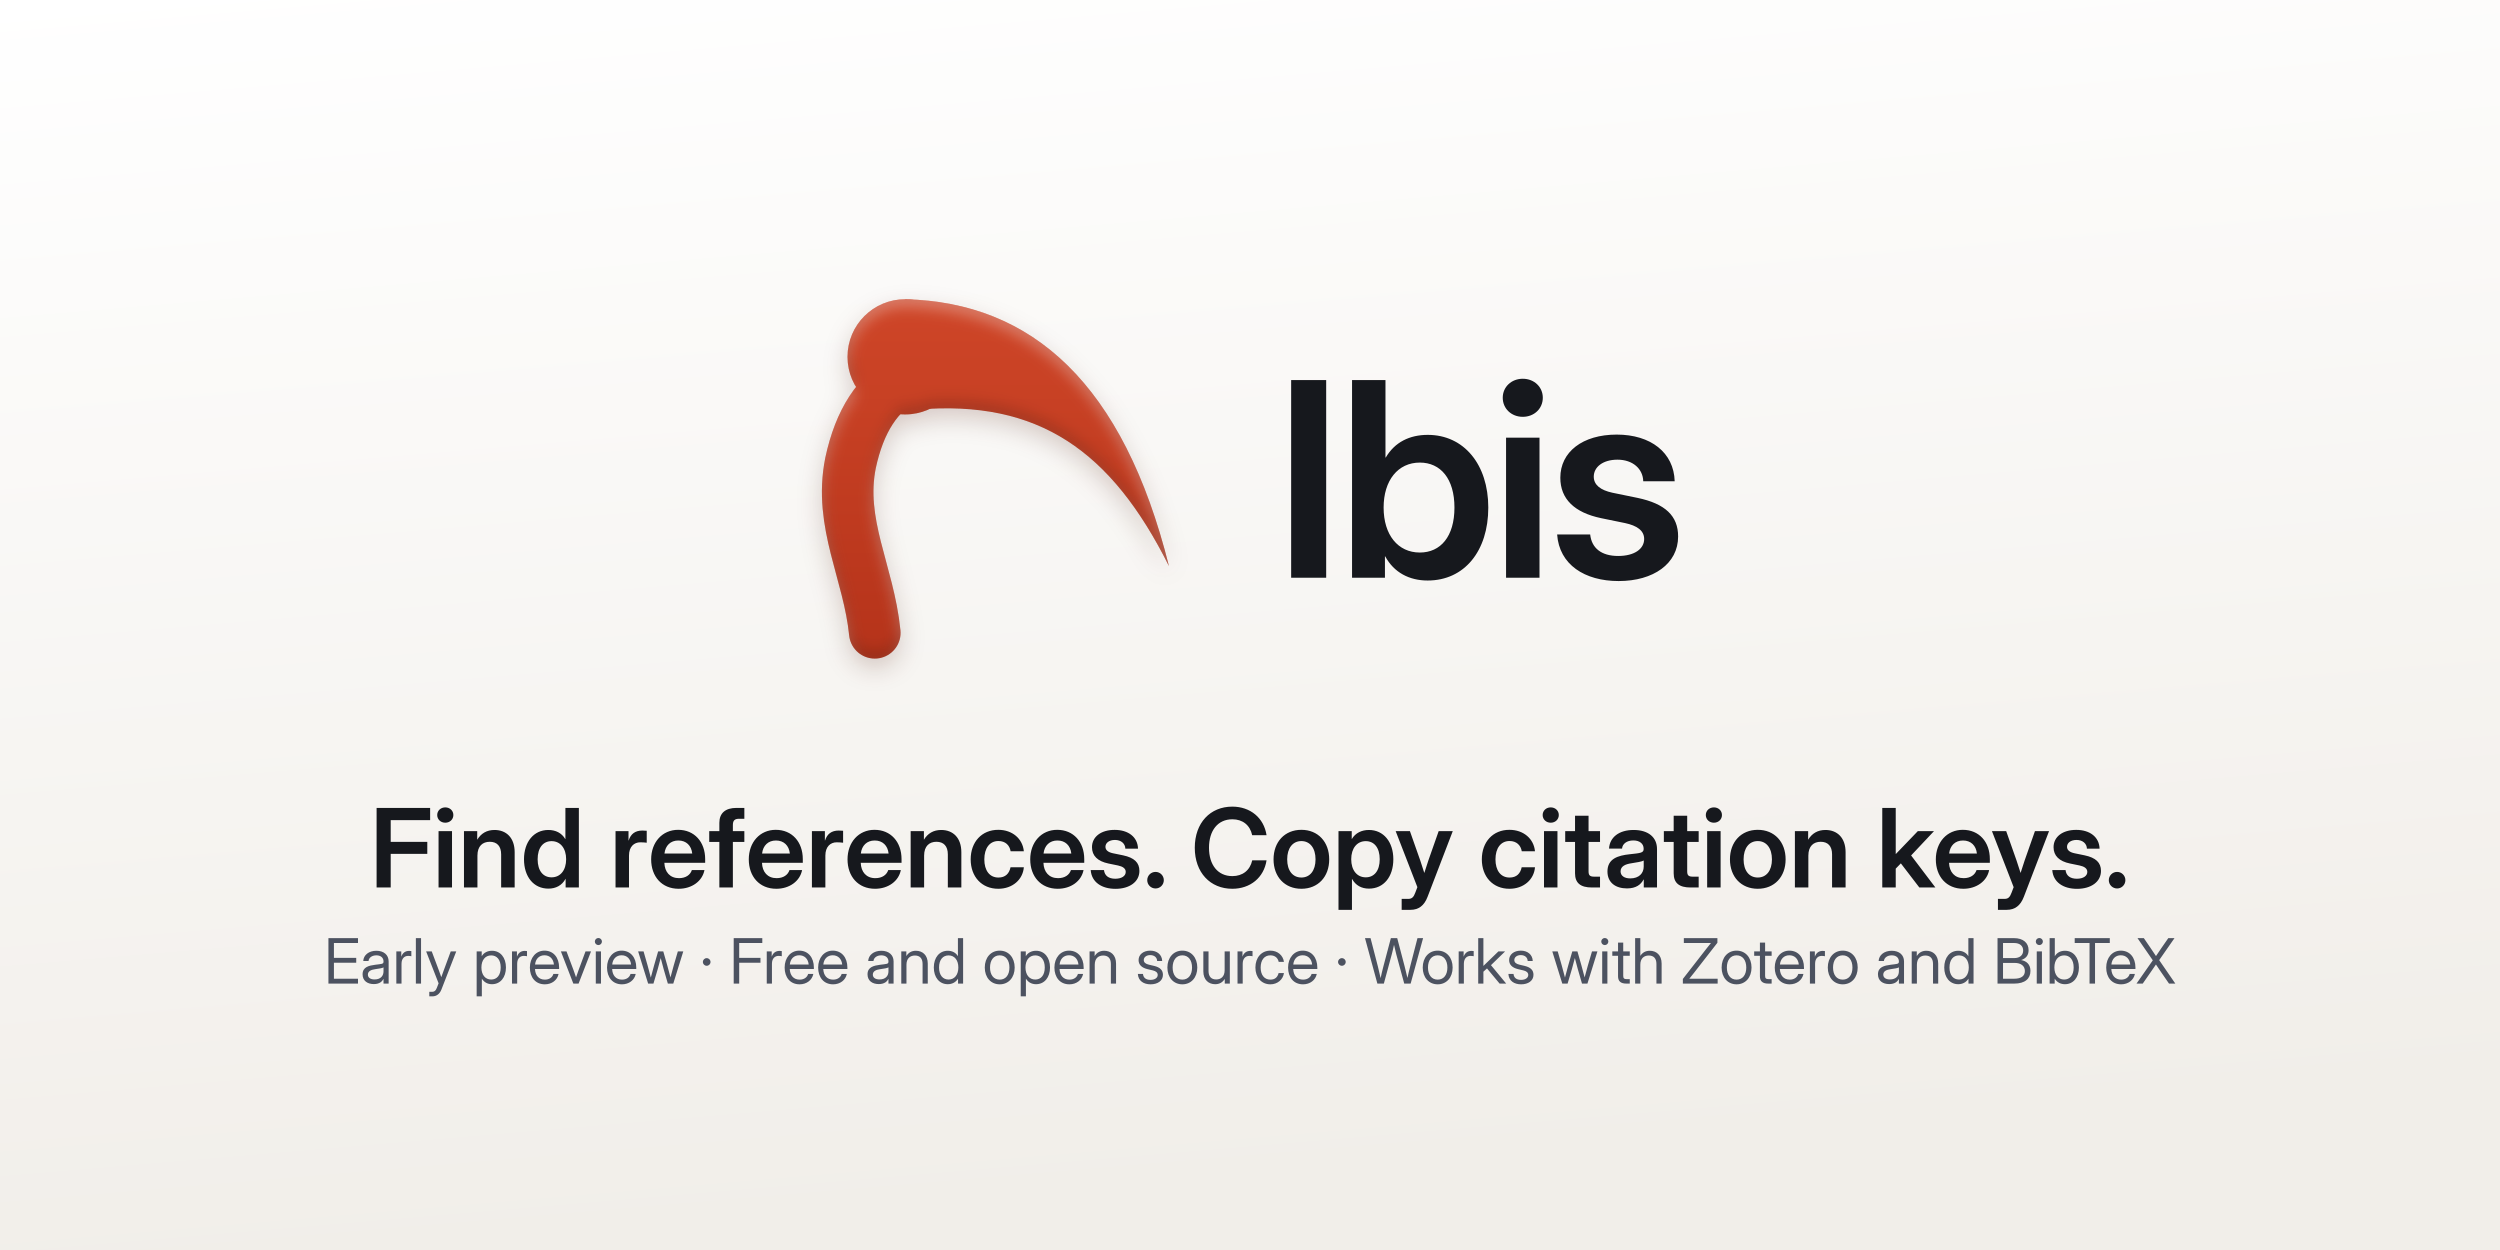
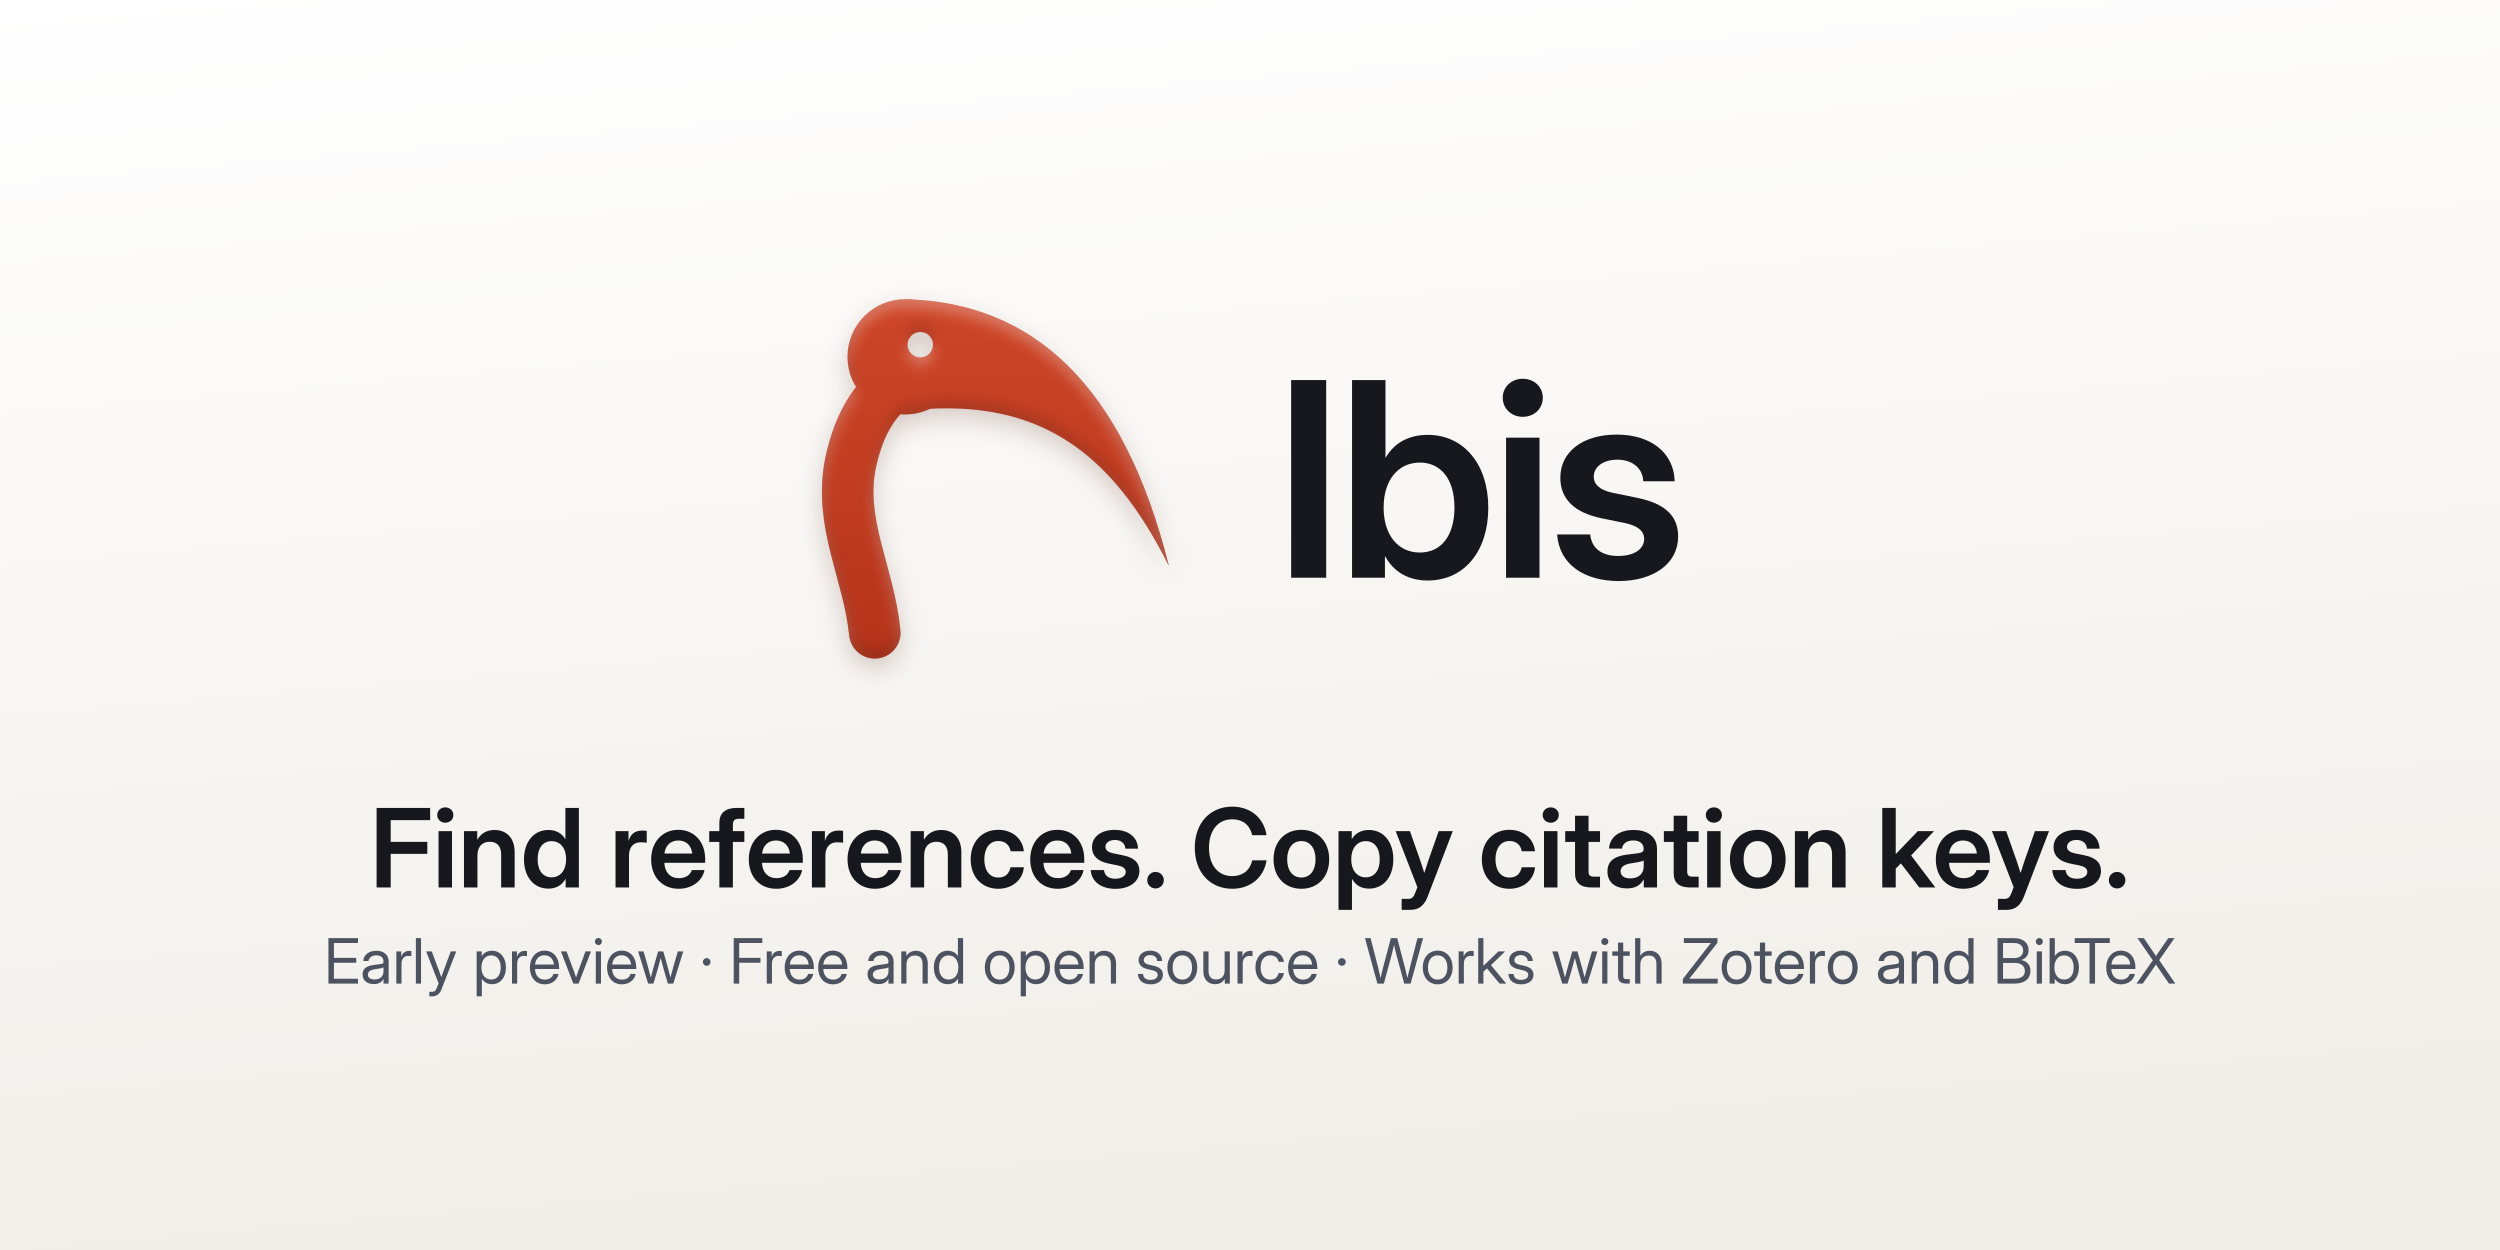
<svg xmlns="http://www.w3.org/2000/svg" width="1280" height="640" viewBox="0 0 1280 640">
  <defs>
    <linearGradient id="sbg" x1="0" y1="0" x2="0.17" y2="1">
      <stop offset="0" stop-color="#FFFFFF" />
      <stop offset="1" stop-color="#F1EEE9" />
    </linearGradient>
    <linearGradient id="sg" gradientUnits="userSpaceOnUse" x1="0" y1="24.0" x2="0" y2="84.25">
      <stop offset="0" stop-color="#CF4628" />
      <stop offset="1" stop-color="#B5331A" />
    </linearGradient>
    <filter id="sf" filterUnits="userSpaceOnUse" x="19.275" y="17" width="73.225" height="76.85" color-interpolation-filters="sRGB">
      <feGaussianBlur in="SourceAlpha" stdDeviation="1.1" result="b" />
      <feOffset in="b" dy="1.3" result="bd" />
      <feComposite in="SourceAlpha" in2="bd" operator="out" result="top" />
      <feFlood flood-color="#fff" flood-opacity="0.3" />
      <feComposite in2="top" operator="in" result="hl" />
      <feOffset in="b" dy="-1.3" result="bu" />
      <feComposite in="SourceAlpha" in2="bu" operator="out" result="bot" />
      <feFlood flood-color="#000" flood-opacity="0.16" />
      <feComposite in2="bot" operator="in" result="sh" />
      <feGaussianBlur in="SourceAlpha" stdDeviation="2.0" result="db" />
      <feOffset in="db" dy="1.6" result="do" />
      <feFlood flood-color="#4A0F04" flood-opacity="0.2" />
      <feComposite in2="do" operator="in" result="drop" />
      <feMerge>
        <feMergeNode in="drop" />
        <feMergeNode in="SourceGraphic" />
        <feMergeNode in="hl" />
        <feMergeNode in="sh" />
      </feMerge>
    </filter>
+     <mask id="se" maskUnits="userSpaceOnUse" x="26.275" y="24" width="59.225" height="61.25">
+       <rect x="26.275" y="24" width="59.225" height="61.25" fill="#fff" />
+       <circle cx="43.5" cy="32.5" r="2.1" fill="#000" />
+     </mask>
  </defs>
  <rect width="1280" height="640" rx="0" fill="url(#sbg)" />
  <g transform="translate(395.96 128.36) scale(1.84)">
    <g transform="translate(-32.534 -28.694) scale(1.68776)">
      <g filter="url(#sf)">
-         <path d="M36 80C35 70 30 62 32 52 33.5 45 36.5 40.5 41 38" fill="none" stroke="url(#sg)" stroke-width="8.5" stroke-linecap="round" />
-         <path d="M41 25C62 25.5 77 39 84.5 69 75 50 63 41.5 43 43.2z" fill="url(#sg)" />
-         <circle cx="41" cy="34.5" r="9.5" fill="url(#sg)" />
+         <g mask="url(#se)">
+           <path d="M36 80C35 70 30 62 32 52 33.5 45 36.5 40.5 41 38" fill="none" stroke="url(#sg)" stroke-width="8.5" stroke-linecap="round" />
+           <path d="M41 25C62 25.5 77 39 84.5 69 75 50 63 41.5 43 43.2z" fill="url(#sg)" />
+           <circle cx="41" cy="34.5" r="9.5" fill="url(#sg)" />
+         </g>
      </g>
    </g>
    <g transform="translate(139.505 91.000) scale(0.55)">
      <g>
        <path d="M26.04 -100H8.32V0H26.04ZM77.39 1.41C95.91 1.41 108.06 -13.42 108.06 -35.5C108.06 -57.32 95.71 -72.28 77.45 -72.28C68.26 -72.28 60.74 -68.59 56.18 -60.81H56.04V-100H39.13V0H55.77V-10.81H55.91C60.34 -2.62 68.12 1.41 77.39 1.41ZM73.43 -12.75C62.35 -12.75 55.1 -21.68 55.1 -35.5C55.1 -49.26 62.35 -58.26 73.43 -58.26C83.9 -58.26 90.94 -50.13 90.94 -35.5C90.94 -20.81 83.9 -12.75 73.43 -12.75ZM117.05 0H133.97V-70.87H117.05ZM125.51 -81.41C131.28 -81.41 135.64 -85.57 135.64 -91.07C135.64 -96.51 131.28 -100.67 125.51 -100.67C119.74 -100.67 115.37 -96.51 115.37 -91.07C115.37 -85.57 119.74 -81.41 125.51 -81.41ZM174.03 1.68C191.55 1.68 204.1 -7.05 204.1 -20.87C204.1 -31.28 197.59 -37.45 183.57 -40.4L170.81 -43.02C164.91 -44.3 161.42 -46.91 161.42 -51.14C161.42 -55.97 165.98 -59.73 173.43 -59.73C181.15 -59.73 186.32 -55.1 186.45 -48.79H202.36C201.95 -63.36 190.21 -72.42 173.03 -72.42C155.71 -72.42 144.5 -63.62 144.5 -50.6C144.5 -39.87 151.62 -32.95 165.18 -30.13L177.26 -27.65C183.23 -26.38 186.92 -23.89 186.92 -19.6C186.92 -14.56 181.95 -11.01 173.77 -11.01C165.31 -11.01 160.34 -14.97 159.61 -21.88H142.89C143.97 -6.64 156.79 1.68 174.03 1.68Z" fill="#16181D" />
      </g>
    </g>
  </g>
  <text font-family="Inter Display, Inter, sans-serif" text-anchor="middle" x="640" y="454.4" font-size="56.0" font-weight="600" fill="#16181D">Find references. Copy citation keys.</text>
  <text font-family="Inter Display, Inter, sans-serif" text-anchor="middle" x="640" y="503.6" font-size="32.0" fill="#4C5260">Early preview · Free and open source · Works with Zotero and BibTeX</text>
</svg>
